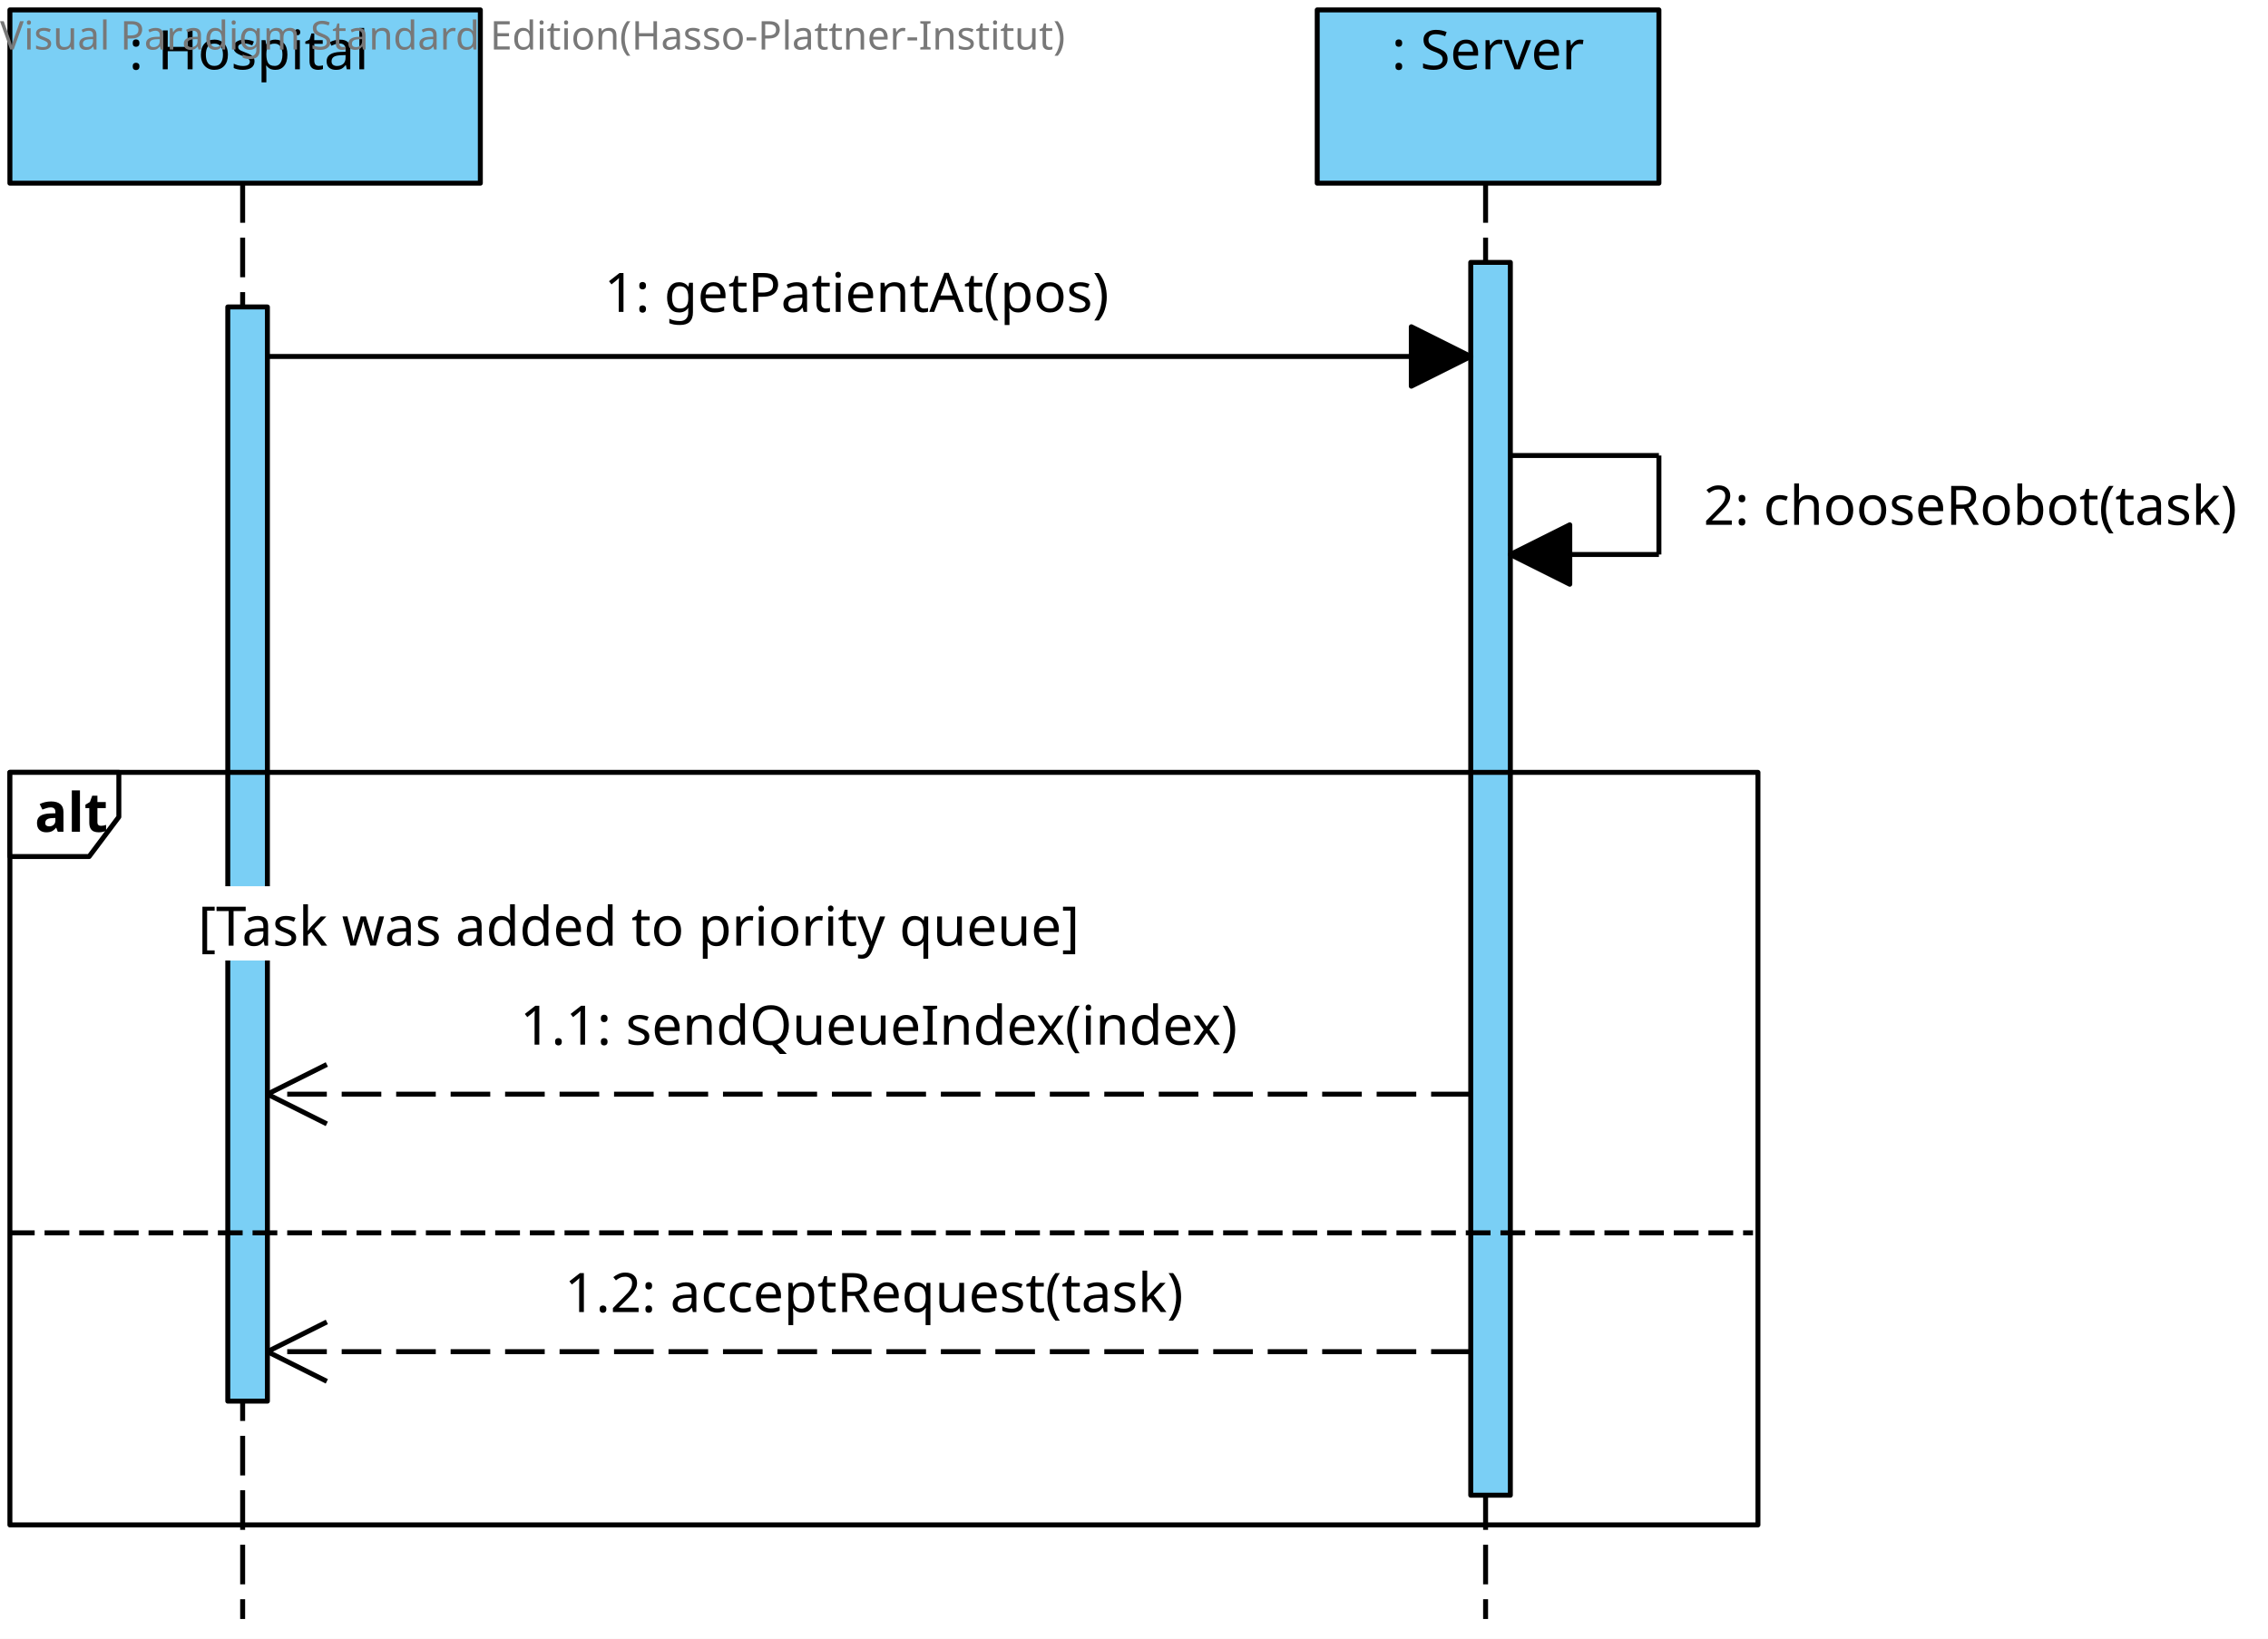
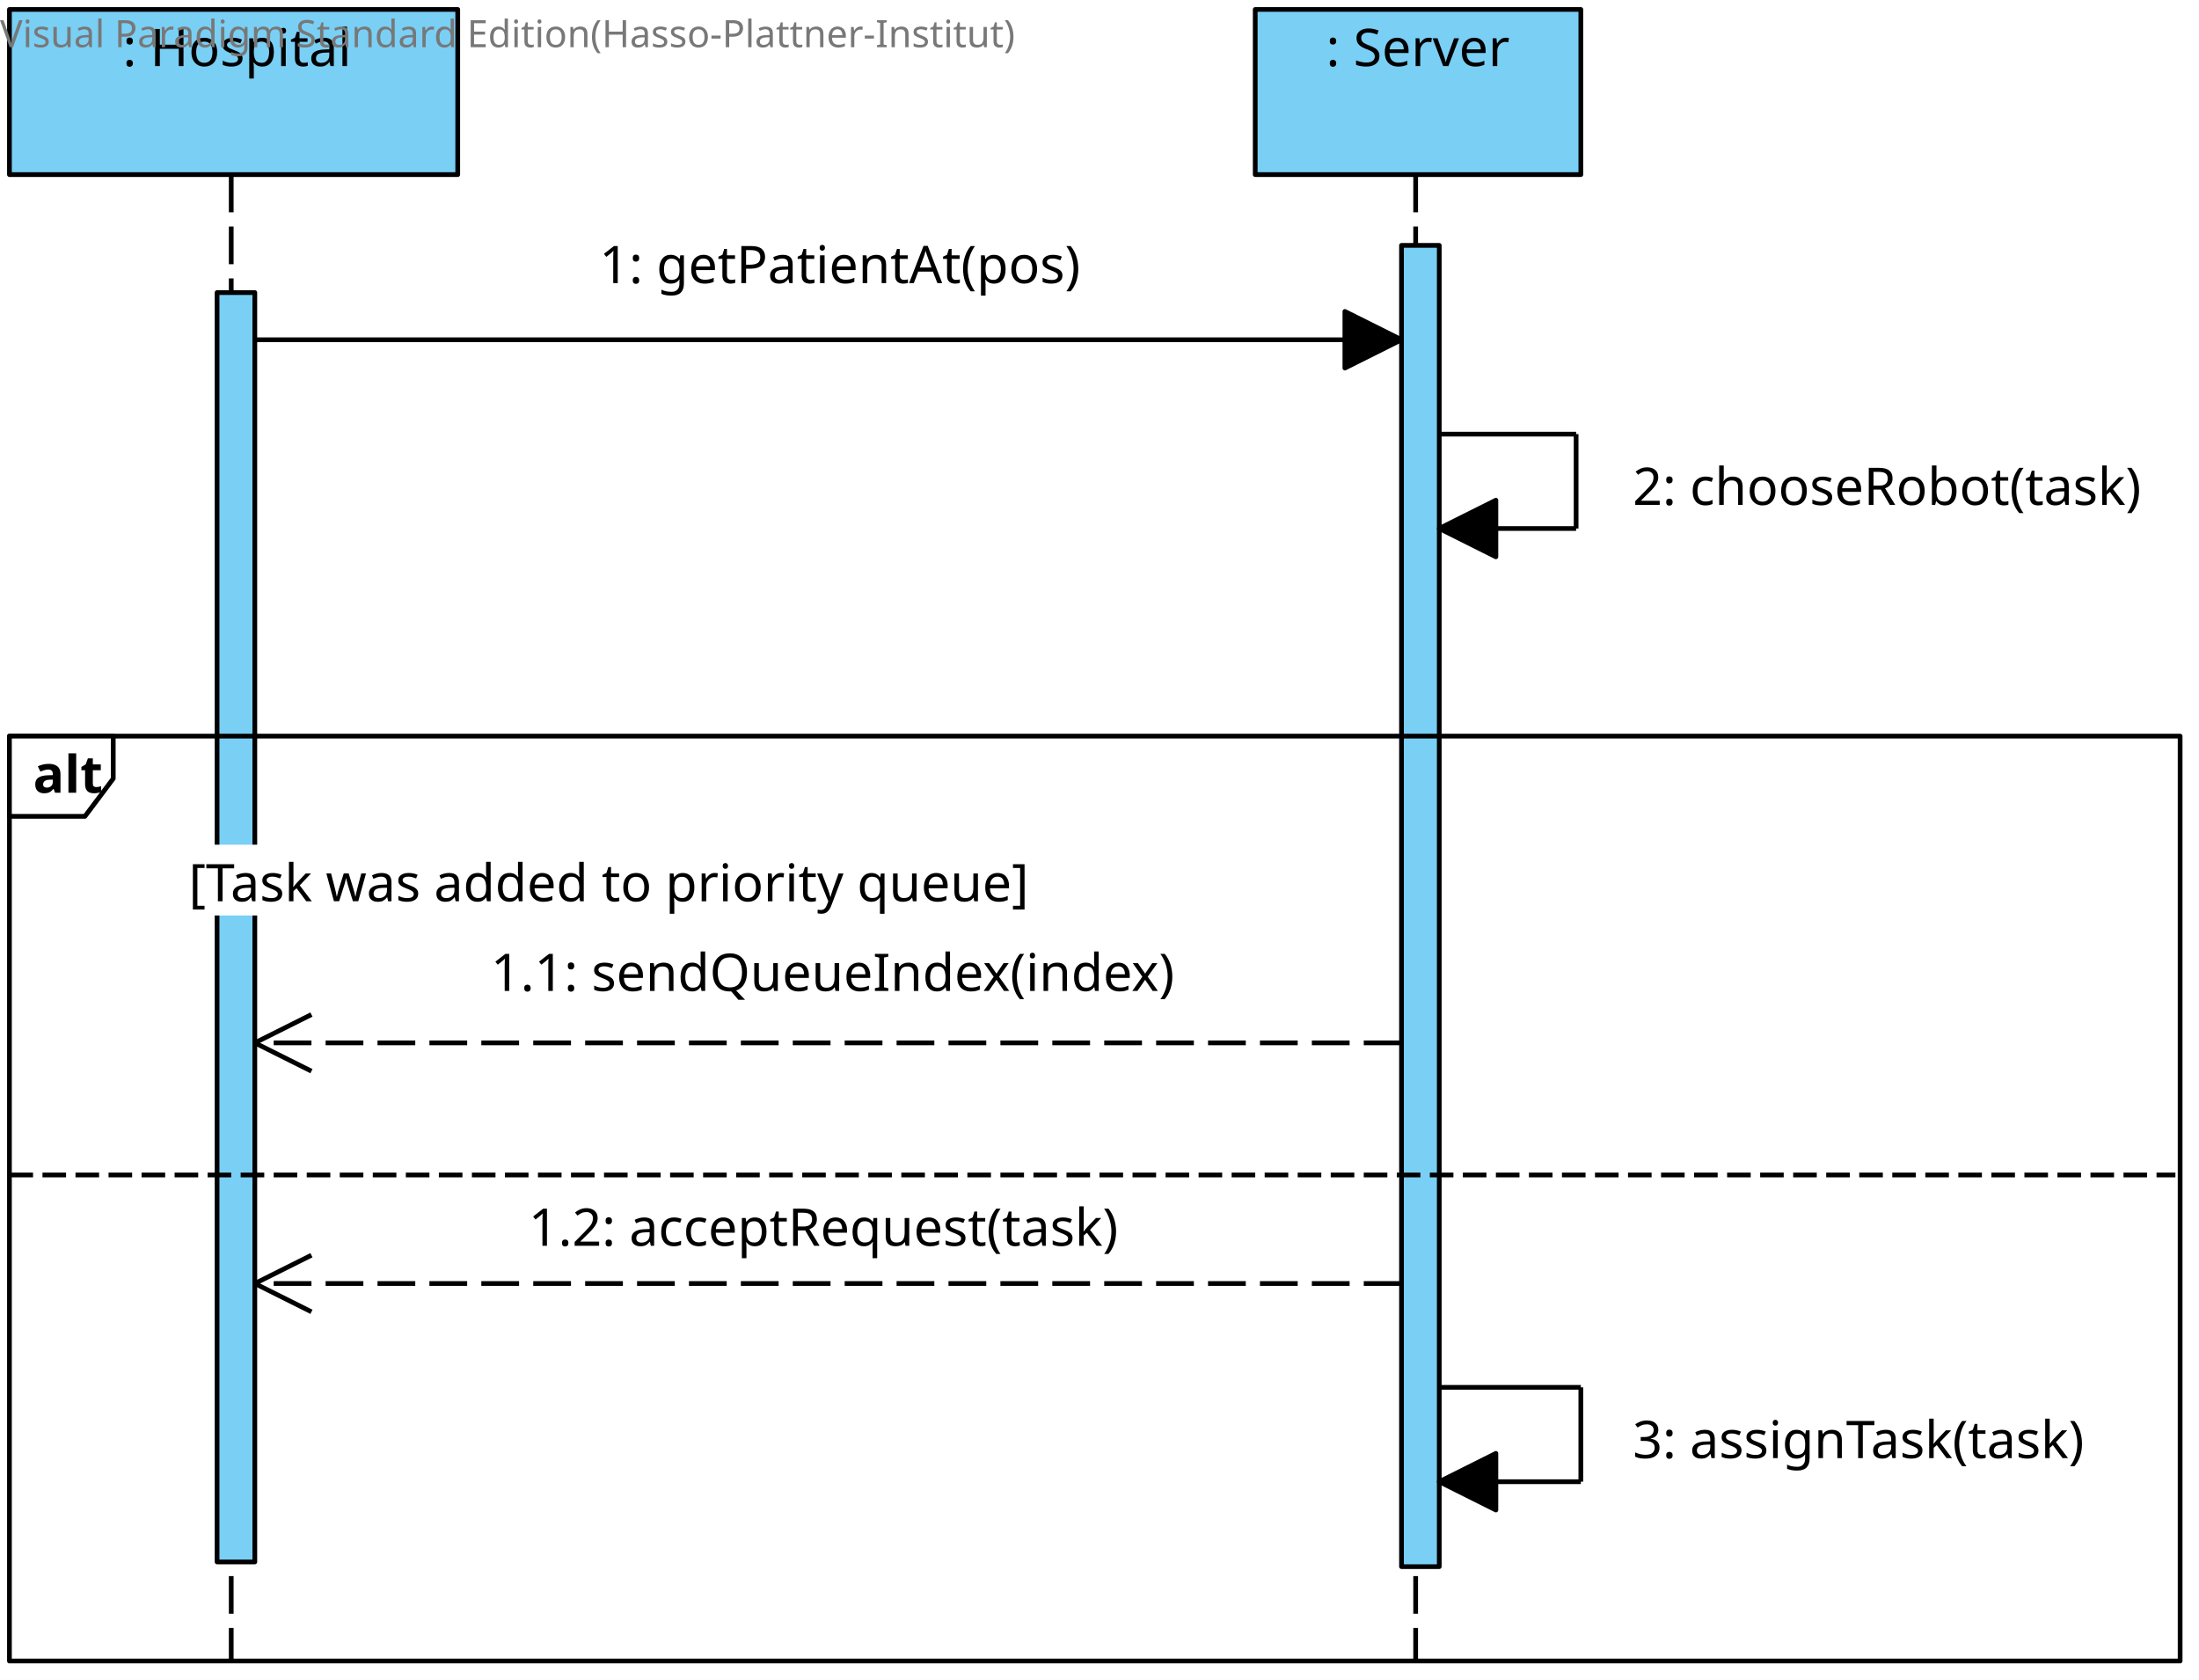
- <svg xmlns="http://www.w3.org/2000/svg" fill-opacity="0" color-rendering="auto" color-interpolation="auto" text-rendering="auto" stroke="rgb(0,0,0)" stroke-linecap="square" width="458" stroke-miterlimit="10" shape-rendering="auto" stroke-opacity="0" fill="rgb(0,0,0)" stroke-dasharray="none" font-weight="normal" stroke-width="1" height="331" font-family="'Dialog'" font-style="normal" stroke-linejoin="miter" font-size="12" stroke-dashoffset="0" image-rendering="auto">
+ <svg xmlns="http://www.w3.org/2000/svg" fill-opacity="0" color-rendering="auto" color-interpolation="auto" text-rendering="auto" stroke="rgb(0,0,0)" stroke-linecap="square" width="466" stroke-miterlimit="10" shape-rendering="auto" stroke-opacity="0" fill="rgb(0,0,0)" stroke-dasharray="none" font-weight="normal" stroke-width="1" height="356" font-family="'Dialog'" font-style="normal" stroke-linejoin="miter" font-size="12" stroke-dashoffset="0" image-rendering="auto">
  <defs id="genericDefs" />
  <g>
    <defs id="defs1">
      <clipPath clipPathUnits="userSpaceOnUse" id="clipPath1">
-         <path d="M-7 -7 L107 -7 L107 336 L-7 336 L-7 -7 Z" />
+         <path d="M-7 -7 L107 -7 L107 361 L-7 361 L-7 -7 Z" />
      </clipPath>
      <clipPath clipPathUnits="userSpaceOnUse" id="clipPath2">
-         <path d="M-7 -7 L81 -7 L81 336 L-7 336 L-7 -7 Z" />
+         <path d="M-7 -7 L81 -7 L81 361 L-7 361 L-7 -7 Z" />
      </clipPath>
      <clipPath clipPathUnits="userSpaceOnUse" id="clipPath3">
-         <path d="M-7 -7 L19 -7 L19 232 L-7 232 L-7 -7 Z" />
+         <path d="M-7 -7 L19 -7 L19 280 L-7 280 L-7 -7 Z" />
      </clipPath>
      <clipPath clipPathUnits="userSpaceOnUse" id="clipPath4">
-         <path d="M-7 -7 L19 -7 L19 260 L-7 260 L-7 -7 Z" />
+         <path d="M-7 -7 L19 -7 L19 291 L-7 291 L-7 -7 Z" />
      </clipPath>
      <clipPath clipPathUnits="userSpaceOnUse" id="clipPath5">
-         <path d="M-7 -7 L364 -7 L364 163 L-7 163 L-7 -7 Z" />
+         <path d="M-7 -7 L471 -7 L471 207 L-7 207 L-7 -7 Z" />
      </clipPath>
      <clipPath clipPathUnits="userSpaceOnUse" id="clipPath6">
-         <path d="M206 23 L206 38 L38 38 L38 23 ZM-7 -7 L-7 163 L364 163 L364 -7 Z" />
+         <path d="M206 23 L206 37 L39 37 L39 23 ZM-7 -7 L-7 207 L471 207 L471 -7 Z" />
      </clipPath>
      <clipPath clipPathUnits="userSpaceOnUse" id="clipPath7">
        <path d="M0 0 L0 18 L23 18 L23 0 Z" />
      </clipPath>
      <clipPath clipPathUnits="userSpaceOnUse" id="clipPath8">
-         <path d="M-7 -7 L364 -7 L364 87 L-7 87 L-7 -7 Z" />
+         <path d="M-7 -7 L471 -7 L471 87 L-7 87 L-7 -7 Z" />
      </clipPath>
      <clipPath clipPathUnits="userSpaceOnUse" id="clipPath9">
        <path d="M0 0 L0 15 L189 15 L189 0 Z" />
      </clipPath>
      <clipPath clipPathUnits="userSpaceOnUse" id="clipPath10">
-         <path d="M0 0 L0 4 L353 4 L353 0 Z" />
+         <path d="M0 0 L0 4 L460 4 L460 0 Z" />
      </clipPath>
      <clipPath clipPathUnits="userSpaceOnUse" id="clipPath11">
-         <path d="M-7 -7 L364 -7 L364 69 L-7 69 L-7 -7 Z" />
+         <path d="M-7 -7 L471 -7 L471 113 L-7 113 L-7 -7 Z" />
      </clipPath>
      <clipPath clipPathUnits="userSpaceOnUse" id="clipPath12">
        <path d="M-96 -15 L192 -15 L192 30 L-96 30 L-96 -15 Z" />
      </clipPath>
      <clipPath clipPathUnits="userSpaceOnUse" id="clipPath13">
        <path d="M-70 -15 L140 -15 L140 30 L-70 30 L-70 -15 Z" />
      </clipPath>
      <clipPath clipPathUnits="userSpaceOnUse" id="clipPath14">
        <path d="M0 0 L234 0 L234 224 L0 224 L0 0 Z" />
      </clipPath>
      <clipPath clipPathUnits="userSpaceOnUse" id="clipPath15">
-         <path d="M131 10 L131 25 L61 25 L61 10 ZM0 0 L0 59 L26 59 L26 73 L0 73 L0 207 L49 207 L49 221 L0 221 L0 224 L234 224 L234 120 L134 120 L134 99 L234 99 L234 0 Z" />
+         <path d="M0 0 L0 4 L47 4 L47 17 L0 17 L0 58 L40 58 L40 72 L0 72 L0 224 L234 224 L234 118 L132 118 L132 103 L234 103 L234 0 Z" />
      </clipPath>
      <clipPath clipPathUnits="userSpaceOnUse" id="clipPath16">
+         <path d="M0 0 L233 0 L233 224 L0 224 L0 0 Z" />
+       </clipPath>
+       <clipPath clipPathUnits="userSpaceOnUse" id="clipPath17">
+         <path d="M131 10 L131 25 L61 25 L61 10 ZM0 0 L0 53 L31 53 L31 74 L0 74 L0 206 L47 206 L47 219 L0 219 L0 224 L233 224 L233 121 L131 121 L131 100 L233 100 L233 0 Z" />
+       </clipPath>
+       <clipPath clipPathUnits="userSpaceOnUse" id="clipPath18">
        <path d="M0 0 L447 0 L447 204 L0 204 L0 0 Z" />
      </clipPath>
-       <clipPath clipPathUnits="userSpaceOnUse" id="clipPath17">
-         <path d="M300 78 L300 92 L142 92 L142 78 ZM293 132 L293 146 L151 146 L151 132 ZM0 0 L0 204 L447 204 L447 0 Z" />
-       </clipPath>
-       <clipPath clipPathUnits="userSpaceOnUse" id="clipPath18">
-         <path d="M300 26 L300 40 L142 40 L142 26 ZM293 80 L293 94 L151 94 L151 80 ZM0 0 L0 204 L447 204 L447 0 Z" />
-       </clipPath>
      <clipPath clipPathUnits="userSpaceOnUse" id="clipPath19">
-         <path d="M144 30 L144 45 L48 45 L48 30 ZM382 30 L382 45 L312 45 L312 30 ZM277 79 L277 93 L159 93 L159 79 ZM0 0 L0 204 L447 204 L447 140 L385 140 L385 119 L447 119 L447 0 Z" />
+         <path d="M298 77 L298 90 L141 90 L141 77 ZM291 131 L291 145 L150 145 L150 131 ZM0 0 L0 204 L447 204 L447 191 L383 191 L383 176 L447 176 L447 0 Z" />
      </clipPath>
      <clipPath clipPathUnits="userSpaceOnUse" id="clipPath20">
-         <path d="M-118 -14 L236 -14 L236 28 L-118 28 L-118 -14 Z" />
+         <path d="M298 26 L298 39 L141 39 L141 26 ZM291 80 L291 94 L150 94 L150 80 ZM0 0 L0 204 L447 204 L447 140 L383 140 L383 125 L447 125 L447 0 Z" />
      </clipPath>
      <clipPath clipPathUnits="userSpaceOnUse" id="clipPath21">
-         <path d="M-142 -14 L284 -14 L284 28 L-142 28 L-142 -14 Z" />
+         <path d="M144 30 L144 45 L48 45 L48 30 ZM382 30 L382 45 L312 45 L312 30 ZM282 73 L282 94 L163 94 L163 73 ZM0 0 L0 204 L447 204 L447 141 L382 141 L382 120 L447 120 L447 0 Z" />
      </clipPath>
      <clipPath clipPathUnits="userSpaceOnUse" id="clipPath22">
-         <path d="M-158 -14 L316 -14 L316 28 L-158 28 L-158 -14 Z" />
+         <path d="M-119 -21 L238 -21 L238 42 L-119 42 L-119 -21 Z" />
      </clipPath>
      <clipPath clipPathUnits="userSpaceOnUse" id="clipPath23">
-         <path d="M-115 -21 L230 -21 L230 42 L-115 42 L-115 -21 Z" />
+         <path d="M-141 -14 L282 -14 L282 28 L-141 28 L-141 -14 Z" />
+       </clipPath>
+       <clipPath clipPathUnits="userSpaceOnUse" id="clipPath24">
+         <path d="M-157 -13 L314 -13 L314 26 L-157 26 L-157 -13 Z" />
+       </clipPath>
+       <clipPath clipPathUnits="userSpaceOnUse" id="clipPath25">
+         <path d="M-126 -21 L252 -21 L252 42 L-126 42 L-126 -21 Z" />
+       </clipPath>
+       <clipPath clipPathUnits="userSpaceOnUse" id="clipPath26">
+         <path d="M-116 -15 L232 -15 L232 30 L-116 30 L-116 -15 Z" />
      </clipPath>
    </defs>
    <g fill="white" text-rendering="geometricPrecision" fill-opacity="1" stroke-opacity="1" stroke="white">
-       <rect x="0" width="458" height="331" y="0" stroke="none" />
+       <rect x="0" width="466" height="356" y="0" stroke="none" />
    </g>
    <g font-size="11" transform="translate(2,2)" fill-opacity="1" fill="rgb(122,207,245)" text-rendering="geometricPrecision" font-family="sans-serif" stroke="rgb(122,207,245)" stroke-opacity="1">
      <rect x="0" width="95" height="35" y="0" clip-path="url(#clipPath1)" stroke="none" />
    </g>
    <g stroke-linecap="butt" font-size="11" transform="translate(2,2)" fill-opacity="1" fill="black" text-rendering="geometricPrecision" font-family="sans-serif" stroke-linejoin="round" stroke="black" stroke-opacity="1" stroke-miterlimit="0">
      <rect fill="none" x="0" width="95" height="35" y="0" clip-path="url(#clipPath1)" />
-       <line clip-path="url(#clipPath1)" fill="none" x1="47" x2="47" y1="35" y2="325" stroke-linejoin="bevel" stroke-dasharray="8,3" />
+       <line clip-path="url(#clipPath1)" fill="none" x1="47" x2="47" y1="35" y2="350" stroke-linejoin="bevel" stroke-dasharray="8,3" />
    </g>
    <g font-size="11" transform="translate(266,2)" fill-opacity="1" fill="rgb(122,207,245)" text-rendering="geometricPrecision" font-family="sans-serif" stroke="rgb(122,207,245)" stroke-opacity="1">
      <rect x="0" width="69" height="35" y="0" clip-path="url(#clipPath2)" stroke="none" />
    </g>
    <g stroke-linecap="butt" font-size="11" transform="translate(266,2)" fill-opacity="1" fill="black" text-rendering="geometricPrecision" font-family="sans-serif" stroke-linejoin="round" stroke="black" stroke-opacity="1" stroke-miterlimit="0">
      <rect fill="none" x="0" width="69" height="35" y="0" clip-path="url(#clipPath2)" />
-       <line clip-path="url(#clipPath2)" fill="none" x1="34" x2="34" y1="35" y2="325" stroke-linejoin="bevel" stroke-dasharray="8,3" />
+       <line clip-path="url(#clipPath2)" fill="none" x1="34" x2="34" y1="35" y2="350" stroke-linejoin="bevel" stroke-dasharray="8,3" />
    </g>
    <g font-size="11" transform="translate(46,62)" fill-opacity="1" fill="rgb(122,207,245)" text-rendering="geometricPrecision" font-family="sans-serif" stroke="rgb(122,207,245)" stroke-opacity="1">
-       <rect x="0" width="8" height="221" y="0" clip-path="url(#clipPath3)" stroke="none" />
+       <rect x="0" width="8" height="269" y="0" clip-path="url(#clipPath3)" stroke="none" />
    </g>
    <g stroke-linecap="butt" font-size="11" transform="translate(46,62)" fill-opacity="1" fill="black" text-rendering="geometricPrecision" font-family="sans-serif" stroke-linejoin="round" stroke="black" stroke-opacity="1" stroke-miterlimit="0">
-       <rect fill="none" x="0" width="8" height="221" y="0" clip-path="url(#clipPath3)" />
+       <rect fill="none" x="0" width="8" height="269" y="0" clip-path="url(#clipPath3)" />
    </g>
-     <g font-size="11" transform="translate(297,53)" fill-opacity="1" fill="rgb(122,207,245)" text-rendering="geometricPrecision" font-family="sans-serif" stroke="rgb(122,207,245)" stroke-opacity="1">
-       <rect x="0" width="8" height="249" y="0" clip-path="url(#clipPath4)" stroke="none" />
+     <g font-size="11" transform="translate(297,52)" fill-opacity="1" fill="rgb(122,207,245)" text-rendering="geometricPrecision" font-family="sans-serif" stroke="rgb(122,207,245)" stroke-opacity="1">
+       <rect x="0" width="8" height="280" y="0" clip-path="url(#clipPath4)" stroke="none" />
    </g>
-     <g stroke-linecap="butt" font-size="11" transform="translate(297,53)" fill-opacity="1" fill="black" text-rendering="geometricPrecision" font-family="sans-serif" stroke-linejoin="round" stroke="black" stroke-opacity="1" stroke-miterlimit="0">
-       <rect fill="none" x="0" width="8" height="249" y="0" clip-path="url(#clipPath4)" />
+     <g stroke-linecap="butt" font-size="11" transform="translate(297,52)" fill-opacity="1" fill="black" text-rendering="geometricPrecision" font-family="sans-serif" stroke-linejoin="round" stroke="black" stroke-opacity="1" stroke-miterlimit="0">
+       <rect fill="none" x="0" width="8" height="280" y="0" clip-path="url(#clipPath4)" />
    </g>
    <g stroke-linecap="butt" font-size="11" transform="translate(2,156)" fill-opacity="1" fill="black" text-rendering="geometricPrecision" font-family="sans-serif" stroke-linejoin="round" stroke="black" font-weight="bold" stroke-opacity="1" stroke-miterlimit="0">
-       <rect fill="none" x="0" width="353" height="152" y="0" clip-path="url(#clipPath6)" />
+       <rect fill="none" x="0" width="460" height="196" y="0" clip-path="url(#clipPath6)" />
    </g>
    <g font-size="11" transform="translate(2,156)" fill-opacity="1" fill="white" text-rendering="geometricPrecision" font-family="sans-serif" stroke="white" font-weight="bold" stroke-opacity="1">
      <path d="M22 0 L22 9 L16 17 L0 17 L0 0 Z" stroke="none" clip-path="url(#clipPath6)" />
    </g>
    <g stroke-linecap="butt" font-size="11" transform="translate(2,156)" fill-opacity="1" fill="black" text-rendering="geometricPrecision" font-family="sans-serif" stroke-linejoin="round" stroke="black" font-weight="bold" stroke-opacity="1" stroke-miterlimit="0">
      <path fill="none" d="M22 0 L22 9 L16 17 L0 17 L0 0 Z" clip-path="url(#clipPath6)" />
    </g>
    <g font-size="11" transform="translate(2,156)" fill-opacity="1" fill="black" text-rendering="geometricPrecision" font-family="sans-serif" stroke="black" font-weight="bold" stroke-opacity="1">
      <text x="5" xml:space="preserve" y="12" clip-path="url(#clipPath7)" stroke="none">alt</text>
    </g>
    <g stroke-linecap="butt" font-size="11" transform="translate(2,174)" fill-opacity="1" fill="black" text-rendering="geometricPrecision" font-family="sans-serif" stroke-linejoin="bevel" stroke-dasharray="5,2" stroke="black" stroke-opacity="1" stroke-miterlimit="0">
-       <line y2="75" fill="none" x1="0" clip-path="url(#clipPath8)" x2="352" y1="75" />
+       <line y2="75" fill="none" x1="0" clip-path="url(#clipPath8)" x2="459" y1="75" />
    </g>
    <g font-size="11" transform="translate(30,179)" fill-opacity="1" fill="white" text-rendering="geometricPrecision" font-family="sans-serif" stroke="white" stroke-opacity="1">
      <rect x="9" width="170" height="17" y="-1" clip-path="url(#clipPath9)" stroke="none" />
      <text fill="black" x="10" xml:space="preserve" y="12" clip-path="url(#clipPath9)" stroke="none">[Task was added to priority queue]</text>
    </g>
    <g font-size="11" transform="translate(2,2)" fill-opacity="1" fill="black" text-rendering="geometricPrecision" font-family="sans-serif" stroke="black" stroke-opacity="1">
      <text x="24" xml:space="preserve" y="12" clip-path="url(#clipPath12)" stroke="none">: Hospital</text>
    </g>
    <g font-size="11" transform="translate(266,2)" fill-opacity="1" fill="black" text-rendering="geometricPrecision" font-family="sans-serif" stroke="black" stroke-opacity="1">
      <text x="15" xml:space="preserve" y="12" clip-path="url(#clipPath13)" stroke="none">: Server</text>
    </g>
-     <g stroke-linecap="butt" font-size="11" transform="translate(205,-8)" fill-opacity="1" fill="black" text-rendering="geometricPrecision" font-family="sans-serif" stroke-linejoin="round" stroke="black" stroke-opacity="1">
+     <g stroke-linecap="butt" font-size="11" transform="translate(205,194)" fill-opacity="1" fill="black" text-rendering="geometricPrecision" font-family="sans-serif" stroke-linejoin="round" stroke="black" stroke-opacity="1">
      <line y2="100" fill="none" x1="100" clip-path="url(#clipPath15)" x2="130" y1="100" />
      <line y2="120" fill="none" x1="130" clip-path="url(#clipPath15)" x2="130" y1="100" />
      <line y2="120" fill="none" x1="130" clip-path="url(#clipPath15)" x2="100" y1="120" />
      <polygon points=" 100 120 112 126 112 114" clip-path="url(#clipPath15)" stroke="none" />
      <polygon fill="none" points=" 100 120 112 126 112 114" clip-path="url(#clipPath15)" />
    </g>
+     <g stroke-linecap="butt" font-size="11" transform="translate(205,-8)" fill-opacity="1" fill="black" text-rendering="geometricPrecision" font-family="sans-serif" stroke-linejoin="round" stroke="black" stroke-opacity="1">
+       <line y2="100" fill="none" x1="100" clip-path="url(#clipPath17)" x2="129" y1="100" />
+       <line y2="120" fill="none" x1="129" clip-path="url(#clipPath17)" x2="129" y1="100" />
+       <line y2="120" fill="none" x1="129" clip-path="url(#clipPath17)" x2="100" y1="120" />
+       <polygon points=" 100 120 112 126 112 114" clip-path="url(#clipPath17)" stroke="none" />
+       <polygon fill="none" points=" 100 120 112 126 112 114" clip-path="url(#clipPath17)" />
+     </g>
    <g stroke-linecap="butt" font-size="11" transform="translate(-46,121)" fill-opacity="1" fill="black" text-rendering="geometricPrecision" font-family="sans-serif" stroke-linejoin="round" stroke-dasharray="8,3" stroke="black" stroke-opacity="1" stroke-miterlimit="0">
-       <line y2="100" fill="none" x1="343" clip-path="url(#clipPath17)" x2="100" y1="100" />
-       <line clip-path="url(#clipPath17)" fill="none" x1="100" x2="112" y1="100" y2="106" stroke-dasharray="none" stroke-miterlimit="10" />
-       <line clip-path="url(#clipPath17)" fill="none" x1="100" x2="112" y1="100" y2="94" stroke-dasharray="none" stroke-miterlimit="10" />
+       <line y2="100" fill="none" x1="343" clip-path="url(#clipPath19)" x2="100" y1="100" />
+       <line clip-path="url(#clipPath19)" fill="none" x1="100" x2="112" y1="100" y2="106" stroke-dasharray="none" stroke-miterlimit="10" />
+       <line clip-path="url(#clipPath19)" fill="none" x1="100" x2="112" y1="100" y2="94" stroke-dasharray="none" stroke-miterlimit="10" />
    </g>
-     <g stroke-linecap="butt" font-size="11" transform="translate(-46,173)" fill-opacity="1" fill="black" text-rendering="geometricPrecision" font-family="sans-serif" stroke-linejoin="round" stroke-dasharray="8,3" stroke="black" stroke-opacity="1" stroke-miterlimit="0">
-       <line y2="100" fill="none" x1="343" clip-path="url(#clipPath18)" x2="100" y1="100" />
-       <line clip-path="url(#clipPath18)" fill="none" x1="100" x2="112" y1="100" y2="106" stroke-dasharray="none" stroke-miterlimit="10" />
-       <line clip-path="url(#clipPath18)" fill="none" x1="100" x2="112" y1="100" y2="94" stroke-dasharray="none" stroke-miterlimit="10" />
+     <g stroke-linecap="butt" font-size="11" transform="translate(-46,172)" fill-opacity="1" fill="black" text-rendering="geometricPrecision" font-family="sans-serif" stroke-linejoin="round" stroke-dasharray="8,3" stroke="black" stroke-opacity="1" stroke-miterlimit="0">
+       <line y2="100" fill="none" x1="343" clip-path="url(#clipPath20)" x2="100" y1="100" />
+       <line clip-path="url(#clipPath20)" fill="none" x1="100" x2="112" y1="100" y2="106" stroke-dasharray="none" stroke-miterlimit="10" />
+       <line clip-path="url(#clipPath20)" fill="none" x1="100" x2="112" y1="100" y2="94" stroke-dasharray="none" stroke-miterlimit="10" />
    </g>
    <g stroke-linecap="butt" font-size="11" transform="translate(-46,-28)" fill-opacity="1" fill="black" text-rendering="geometricPrecision" font-family="sans-serif" stroke-linejoin="round" stroke="black" stroke-opacity="1">
-       <line y2="100" fill="none" x1="100" clip-path="url(#clipPath19)" x2="343" y1="100" />
-       <polygon points=" 343 100 331 94 331 106" clip-path="url(#clipPath19)" stroke="none" />
-       <polygon fill="none" points=" 343 100 331 94 331 106" clip-path="url(#clipPath19)" />
+       <line y2="100" fill="none" x1="100" clip-path="url(#clipPath21)" x2="343" y1="100" />
+       <polygon points=" 343 100 331 94 331 106" clip-path="url(#clipPath21)" stroke="none" />
+       <polygon fill="none" points=" 343 100 331 94 331 106" clip-path="url(#clipPath21)" />
    </g>
-     <g font-size="11" transform="translate(113,51)" fill-opacity="1" fill="white" text-rendering="geometricPrecision" font-family="sans-serif" stroke="white" stroke-opacity="1">
-       <rect x="0" width="118" height="14" y="0" clip-path="url(#clipPath20)" stroke="none" />
-       <text fill="black" x="9" xml:space="preserve" y="12" clip-path="url(#clipPath20)" stroke="none">1: getPatientAt(pos)</text>
+     <g font-size="11" transform="translate(117,45)" fill-opacity="1" fill="white" text-rendering="geometricPrecision" font-family="sans-serif" stroke="white" stroke-opacity="1">
+       <rect x="0" width="119" height="21" y="0" clip-path="url(#clipPath22)" stroke="none" />
+       <text fill="black" x="10" xml:space="preserve" y="15" clip-path="url(#clipPath22)" stroke="none">1: getPatientAt(pos)</text>
    </g>
-     <g font-size="11" transform="translate(105,253)" fill-opacity="1" fill="white" text-rendering="geometricPrecision" font-family="sans-serif" stroke="white" stroke-opacity="1">
-       <rect x="0" width="142" height="14" y="0" clip-path="url(#clipPath21)" stroke="none" />
-       <text fill="black" x="9" xml:space="preserve" y="12" clip-path="url(#clipPath21)" stroke="none">1.2: acceptRequest(task)</text>
+     <g font-size="11" transform="translate(104,252)" fill-opacity="1" fill="white" text-rendering="geometricPrecision" font-family="sans-serif" stroke="white" stroke-opacity="1">
+       <rect x="0" width="141" height="14" y="0" clip-path="url(#clipPath23)" stroke="none" />
+       <text fill="black" x="8" xml:space="preserve" y="12" clip-path="url(#clipPath23)" stroke="none">1.2: acceptRequest(task)</text>
    </g>
-     <g font-size="11" transform="translate(96,199)" fill-opacity="1" fill="white" text-rendering="geometricPrecision" font-family="sans-serif" stroke="white" stroke-opacity="1">
-       <rect x="0" width="158" height="14" y="0" clip-path="url(#clipPath22)" stroke="none" />
-       <text fill="black" x="9" xml:space="preserve" y="12" clip-path="url(#clipPath22)" stroke="none">1.1: sendQueueIndex(index)</text>
+     <g font-size="11" transform="translate(95,198)" fill-opacity="1" fill="white" text-rendering="geometricPrecision" font-family="sans-serif" stroke="white" stroke-opacity="1">
+       <rect x="0" width="157" height="13" y="0" clip-path="url(#clipPath24)" stroke="none" />
+       <text fill="black" x="9" xml:space="preserve" y="12" clip-path="url(#clipPath24)" stroke="none">1.1: sendQueueIndex(index)</text>
    </g>
-     <g font-size="11" transform="translate(339,91)" fill-opacity="1" fill="white" text-rendering="geometricPrecision" font-family="sans-serif" stroke="white" stroke-opacity="1">
-       <rect x="0" width="115" height="21" y="0" clip-path="url(#clipPath23)" stroke="none" />
-       <text fill="black" x="5" xml:space="preserve" y="15" clip-path="url(#clipPath23)" stroke="none">2: chooseRobot(task)</text>
+     <g font-size="11" transform="translate(336,92)" fill-opacity="1" fill="white" text-rendering="geometricPrecision" font-family="sans-serif" stroke="white" stroke-opacity="1">
+       <rect x="0" width="126" height="21" y="0" clip-path="url(#clipPath25)" stroke="none" />
+       <text fill="black" x="10" xml:space="preserve" y="15" clip-path="url(#clipPath25)" stroke="none">2: chooseRobot(task)</text>
+     </g>
+     <g font-size="11" transform="translate(337,297)" fill-opacity="1" fill="white" text-rendering="geometricPrecision" font-family="sans-serif" stroke="white" stroke-opacity="1">
+       <rect x="0" width="116" height="15" y="0" clip-path="url(#clipPath26)" stroke="none" />
+       <text fill="black" x="9" xml:space="preserve" y="12" clip-path="url(#clipPath26)" stroke="none">3: assignTask(task)</text>
    </g>
    <g fill="rgb(120,120,120)" text-rendering="geometricPrecision" fill-opacity="1" font-size="8" stroke-opacity="1" stroke="rgb(120,120,120)">
      <text x="0" xml:space="preserve" y="10" stroke="none">Visual Paradigm Standard Edition(Hasso-Plattner-Institut)</text>
    </g>
  </g>
</svg>
